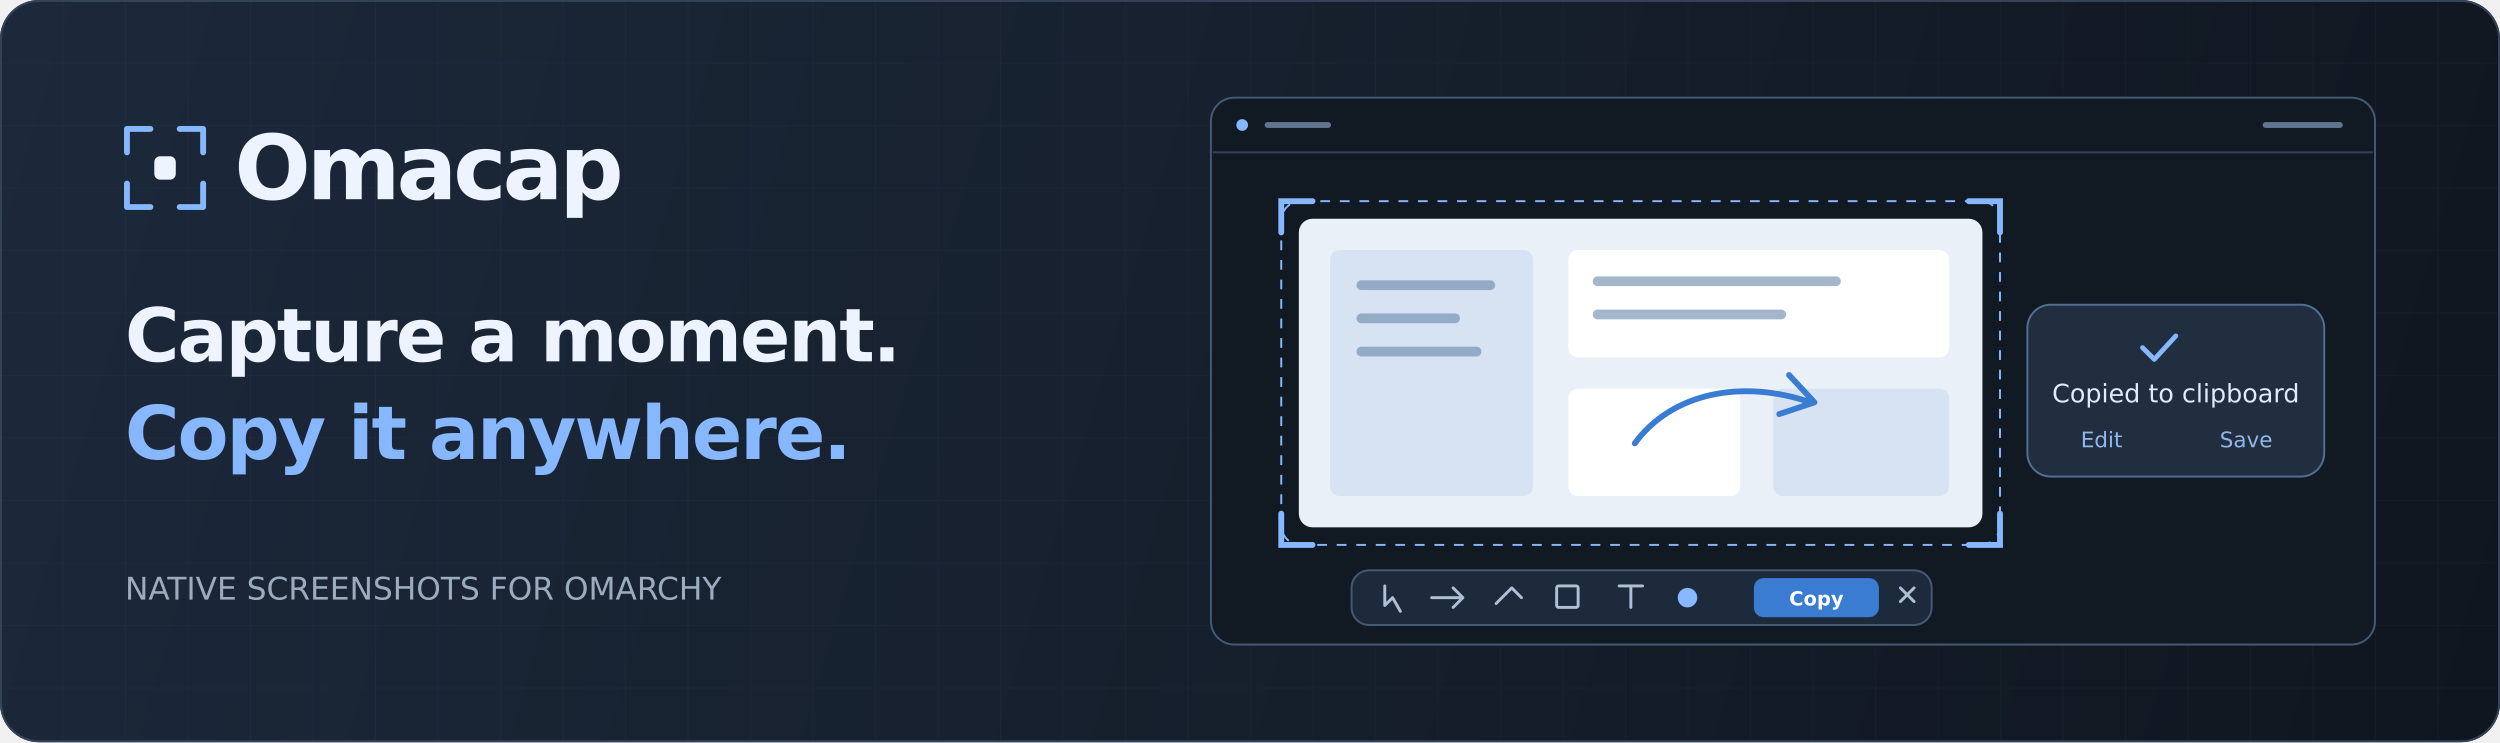
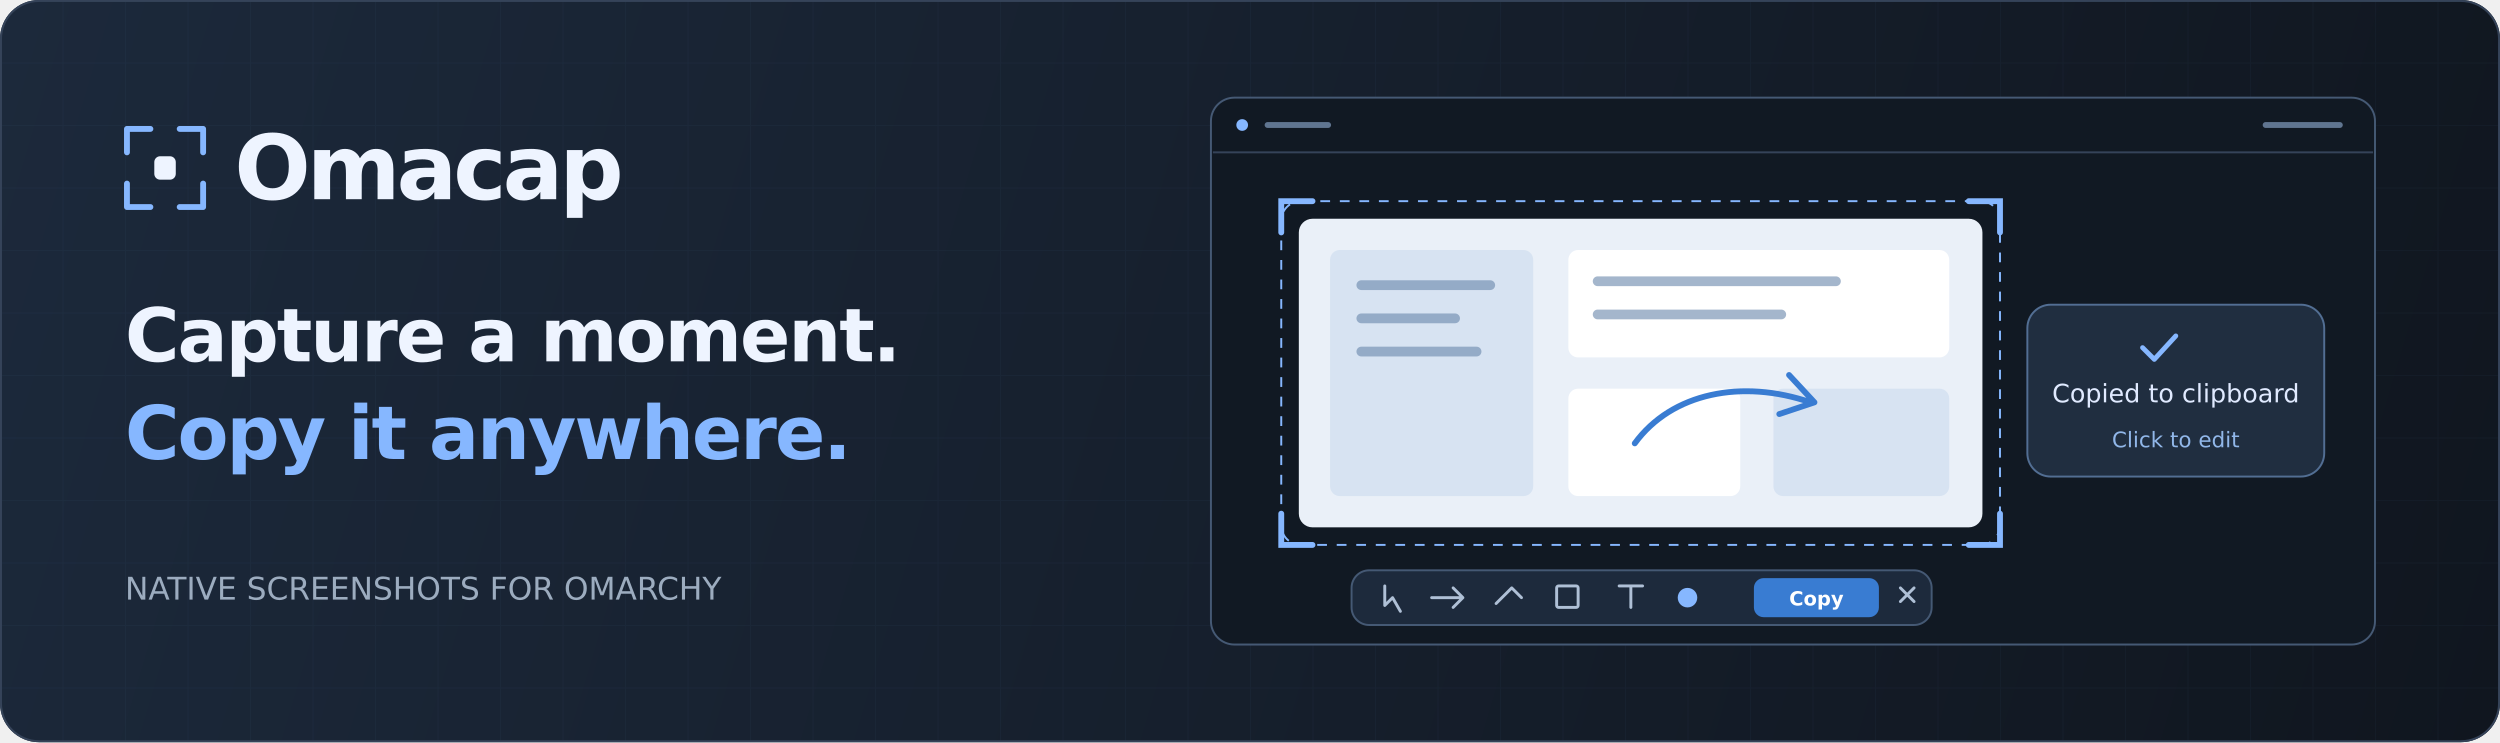
<svg xmlns="http://www.w3.org/2000/svg" width="1280" height="380" viewBox="0 0 1280 380" fill="none">
  <defs>
    <linearGradient id="bg" x1="0" y1="0" x2="1280" y2="380" gradientUnits="userSpaceOnUse">
      <stop stop-color="#1c293b" />
      <stop offset="1" stop-color="#10161f" />
    </linearGradient>
    <pattern id="grid" width="32" height="32" patternUnits="userSpaceOnUse">
      <path d="M32 0H0V32" stroke="#86b7ff" stroke-opacity=".035" />
    </pattern>
  </defs>
  <rect width="1280" height="380" rx="20" fill="url(#bg)" />
  <rect width="1280" height="380" rx="20" fill="url(#grid)" />
  <rect x=".5" y=".5" width="1279" height="379" rx="19.5" stroke="#354359" />
  <g stroke="#86b7ff" stroke-width="3" stroke-linecap="round" stroke-linejoin="round">
    <path d="M77 66H65V78M92 66H104V78M65 94V106H77M104 94V106H92" />
  </g>
  <rect x="79" y="80" width="11" height="12" rx="3" fill="#eef4ff" />
  <g font-family="DejaVu Sans, sans-serif">
    <text x="120" y="102" fill="#eef4ff" font-size="46" font-weight="700" letter-spacing="-2">Omacap</text>
    <text x="64" y="185" fill="#eef4ff" font-size="38" font-weight="700" letter-spacing="-1">Capture a moment.</text>
    <text x="64" y="235" fill="#86b7ff" font-size="38" font-weight="700" letter-spacing="-1">Copy it anywhere.</text>
    <text x="64" y="307" fill="#9cacbf" font-size="16">NATIVE SCREENSHOTS FOR OMARCHY</text>
  </g>
  <g transform="translate(620 50)">
    <rect width="596" height="280" rx="12" fill="#111923" stroke="#455974" />
    <path d="M1 28H595" stroke="#354359" />
    <circle cx="16" cy="14" r="3" fill="#86b7ff" />
    <path d="M29 14H60M540 14H578" stroke="#607590" stroke-width="3" stroke-linecap="round" />
    <rect x="45" y="62" width="350" height="158" rx="7" fill="#eaf0f8" />
    <rect x="61" y="78" width="104" height="126" rx="5" fill="#d7e3f2" />
    <path d="M77 96H143M77 113H125M77 130H136" stroke="#94abc7" stroke-width="5" stroke-linecap="round" />
    <rect x="183" y="78" width="195" height="55" rx="5" fill="white" />
    <path d="M198 94H320M198 111H292" stroke="#a4b6cc" stroke-width="5" stroke-linecap="round" />
    <rect x="183" y="149" width="88" height="55" rx="5" fill="white" />
    <rect x="288" y="149" width="90" height="55" rx="5" fill="#d7e3f2" />
    <rect x="36" y="53" width="368" height="176" rx="10" stroke="#86b7ff" stroke-dasharray="5 5" />
    <path d="M36 69V53H52M388 53H404V69M36 213V229H52M388 229H404V213" stroke="#86b7ff" stroke-width="3" stroke-linecap="round" />
    <path d="M217 177C236 151 272 144 307 156M296 142L309 156L291 162" stroke="#397cd2" stroke-width="3" stroke-linecap="round" stroke-linejoin="round" />
    <rect x="418" y="106" width="152" height="88" rx="12" fill="#202e40" stroke="#526e93" />
    <path d="M477 128L483 134L494 122" stroke="#86b7ff" stroke-width="2.5" stroke-linecap="round" stroke-linejoin="round" />
    <g font-family="DejaVu Sans, sans-serif" text-anchor="middle">
      <text x="494" y="156" font-size="13" fill="#e0eaff">Copied to clipboard</text>
-       <text x="456" y="179" font-size="11" fill="#91b7e9">Edit</text>
-       <text x="530" y="179" font-size="11" fill="#91b7e9">Save</text>
+       <text x="494" y="179" font-size="11" fill="#91b7e9">Click to edit</text>
    </g>
    <rect x="72" y="242" width="297" height="28" rx="9" fill="#1d2a3c" stroke="#455974" />
    <g stroke="#afc0d6" stroke-width="1.5" stroke-linecap="round" stroke-linejoin="round">
      <path d="M89 250V260L93 256L97 263M113 256H129M124 251L129 256L124 261M146 259L154 251L159 256" />
      <rect x="177" y="250" width="11" height="11" rx="1" />
      <path d="M209 250H221M215 250V261" />
      <circle cx="244" cy="256" r="5" fill="#86b7ff" stroke="none" />
    </g>
    <rect x="278" y="246" width="64" height="20" rx="5" fill="#397cd2" />
    <text x="310" y="260" text-anchor="middle" font-family="DejaVu Sans, sans-serif" font-size="10" font-weight="700" fill="white">Copy</text>
    <path d="M353 251L360 258M360 251L353 258" stroke="#afc0d6" stroke-width="1.5" stroke-linecap="round" />
  </g>
</svg>
